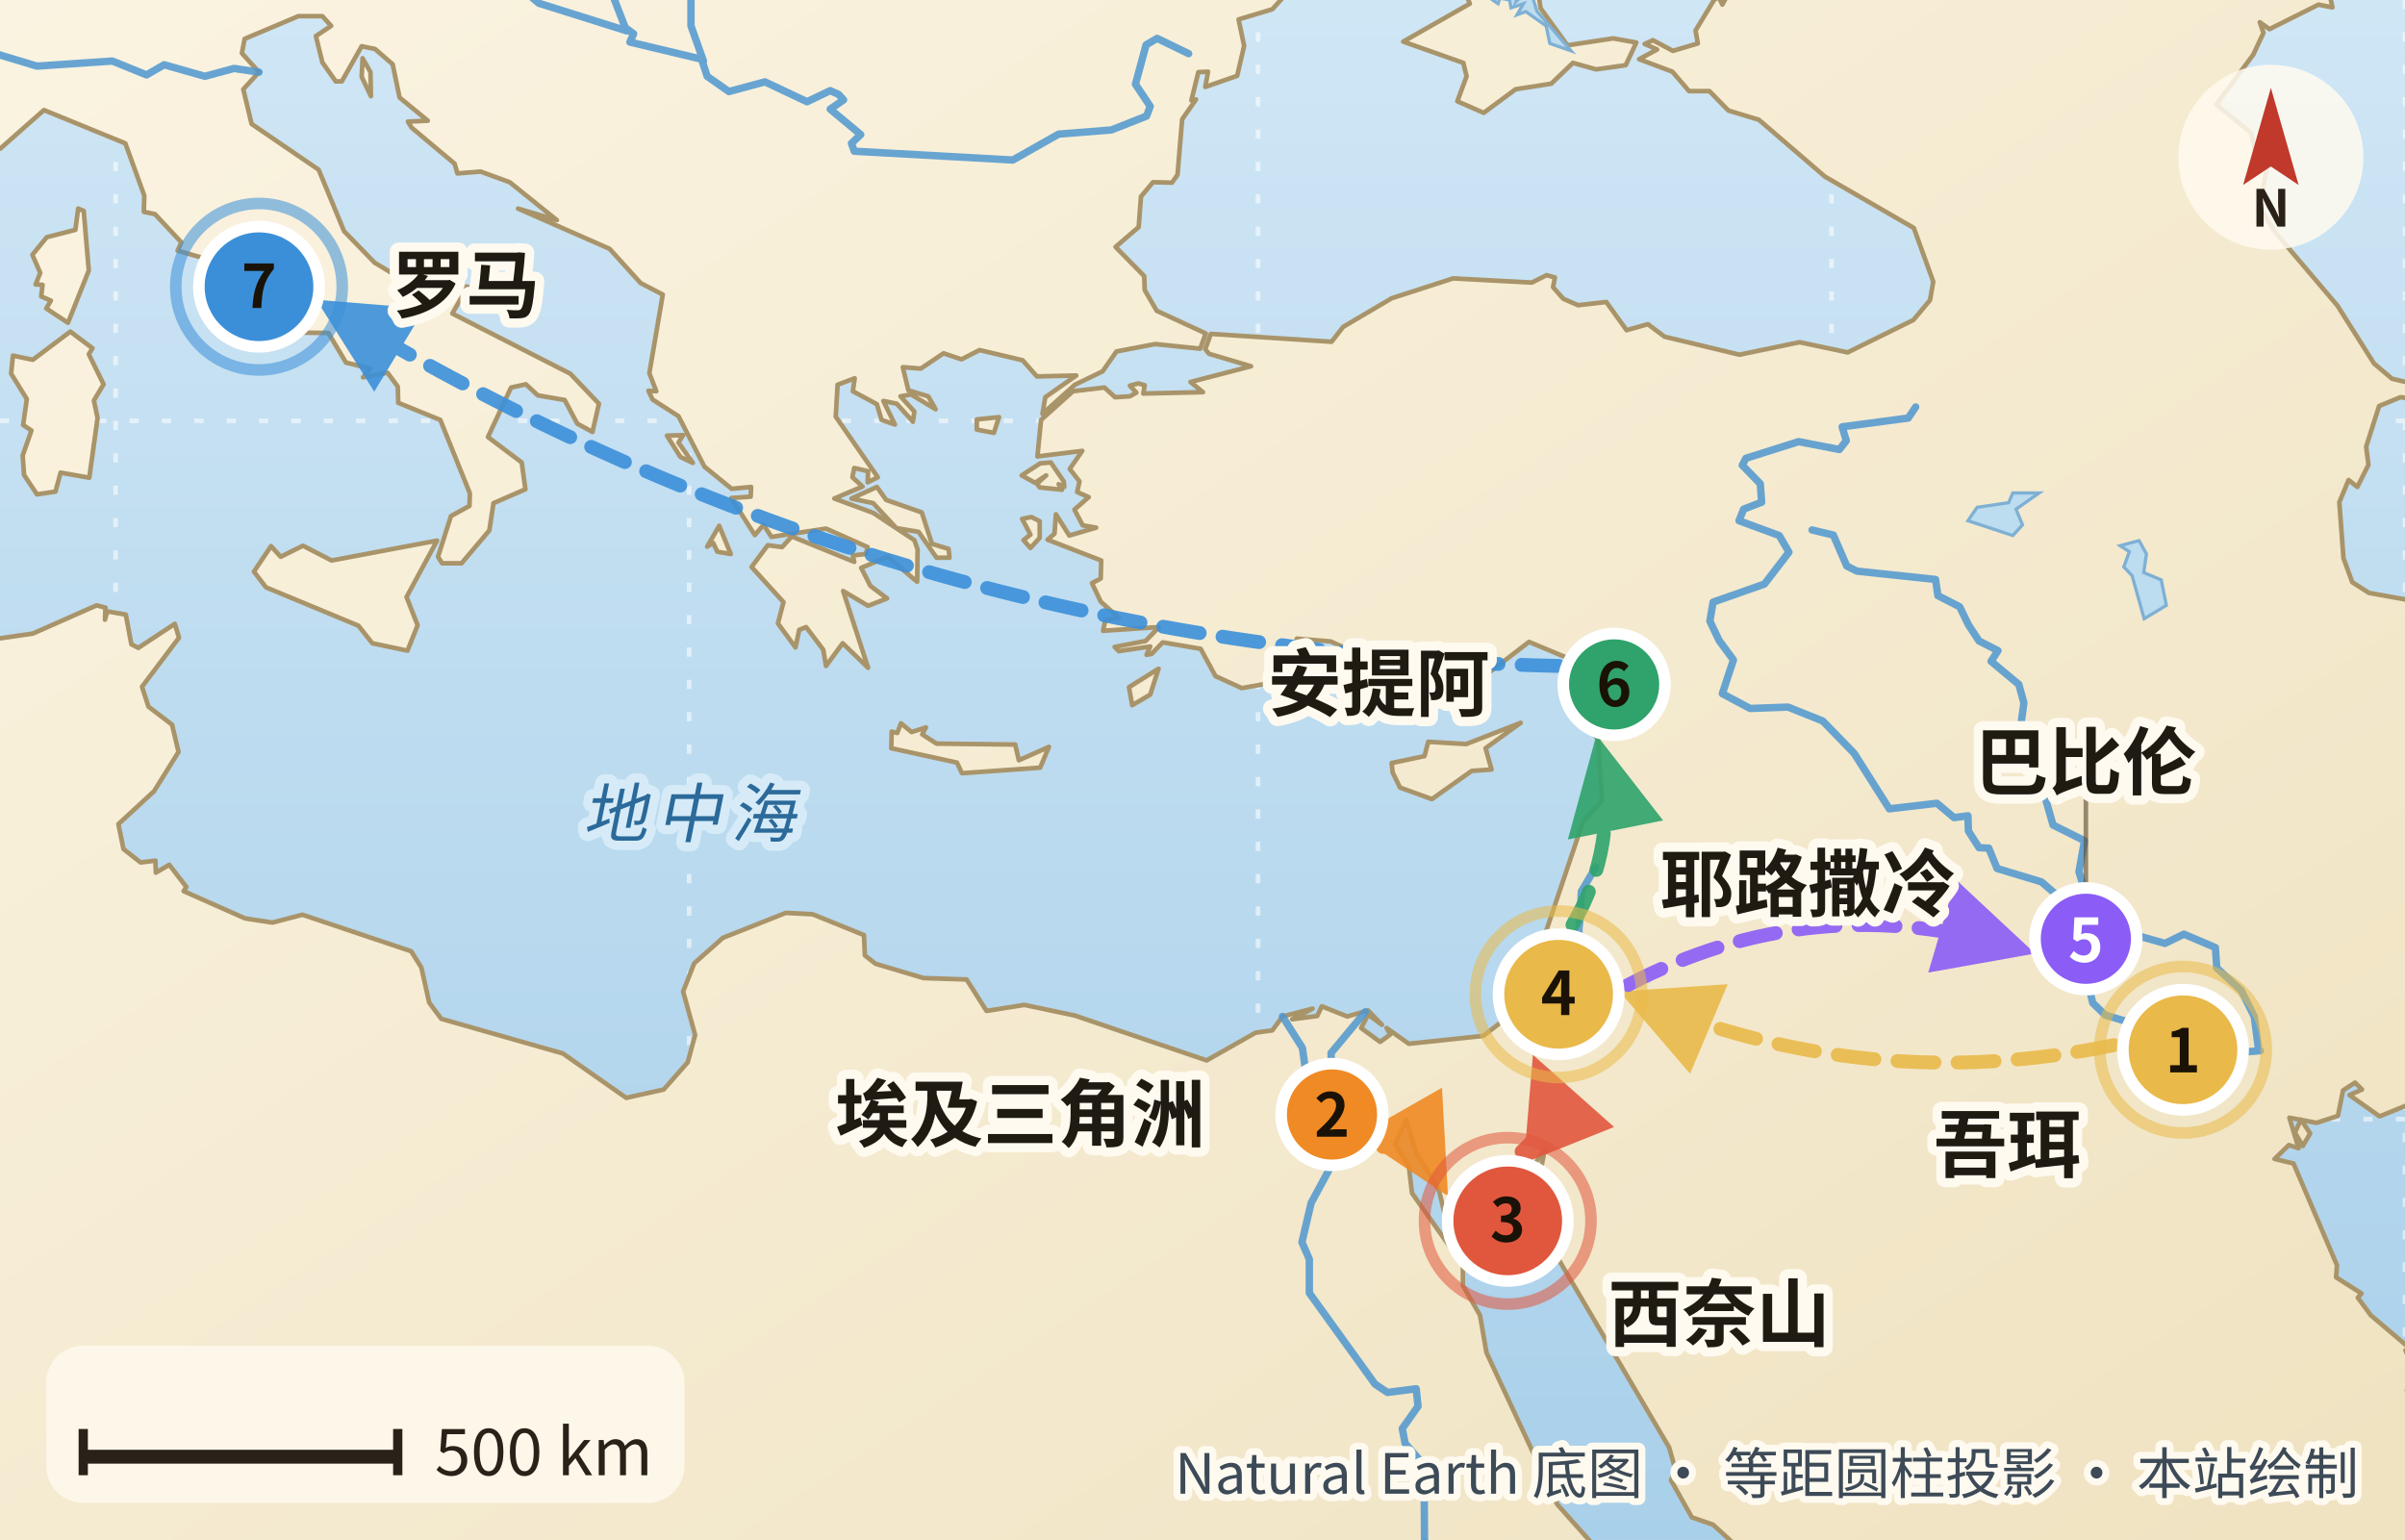
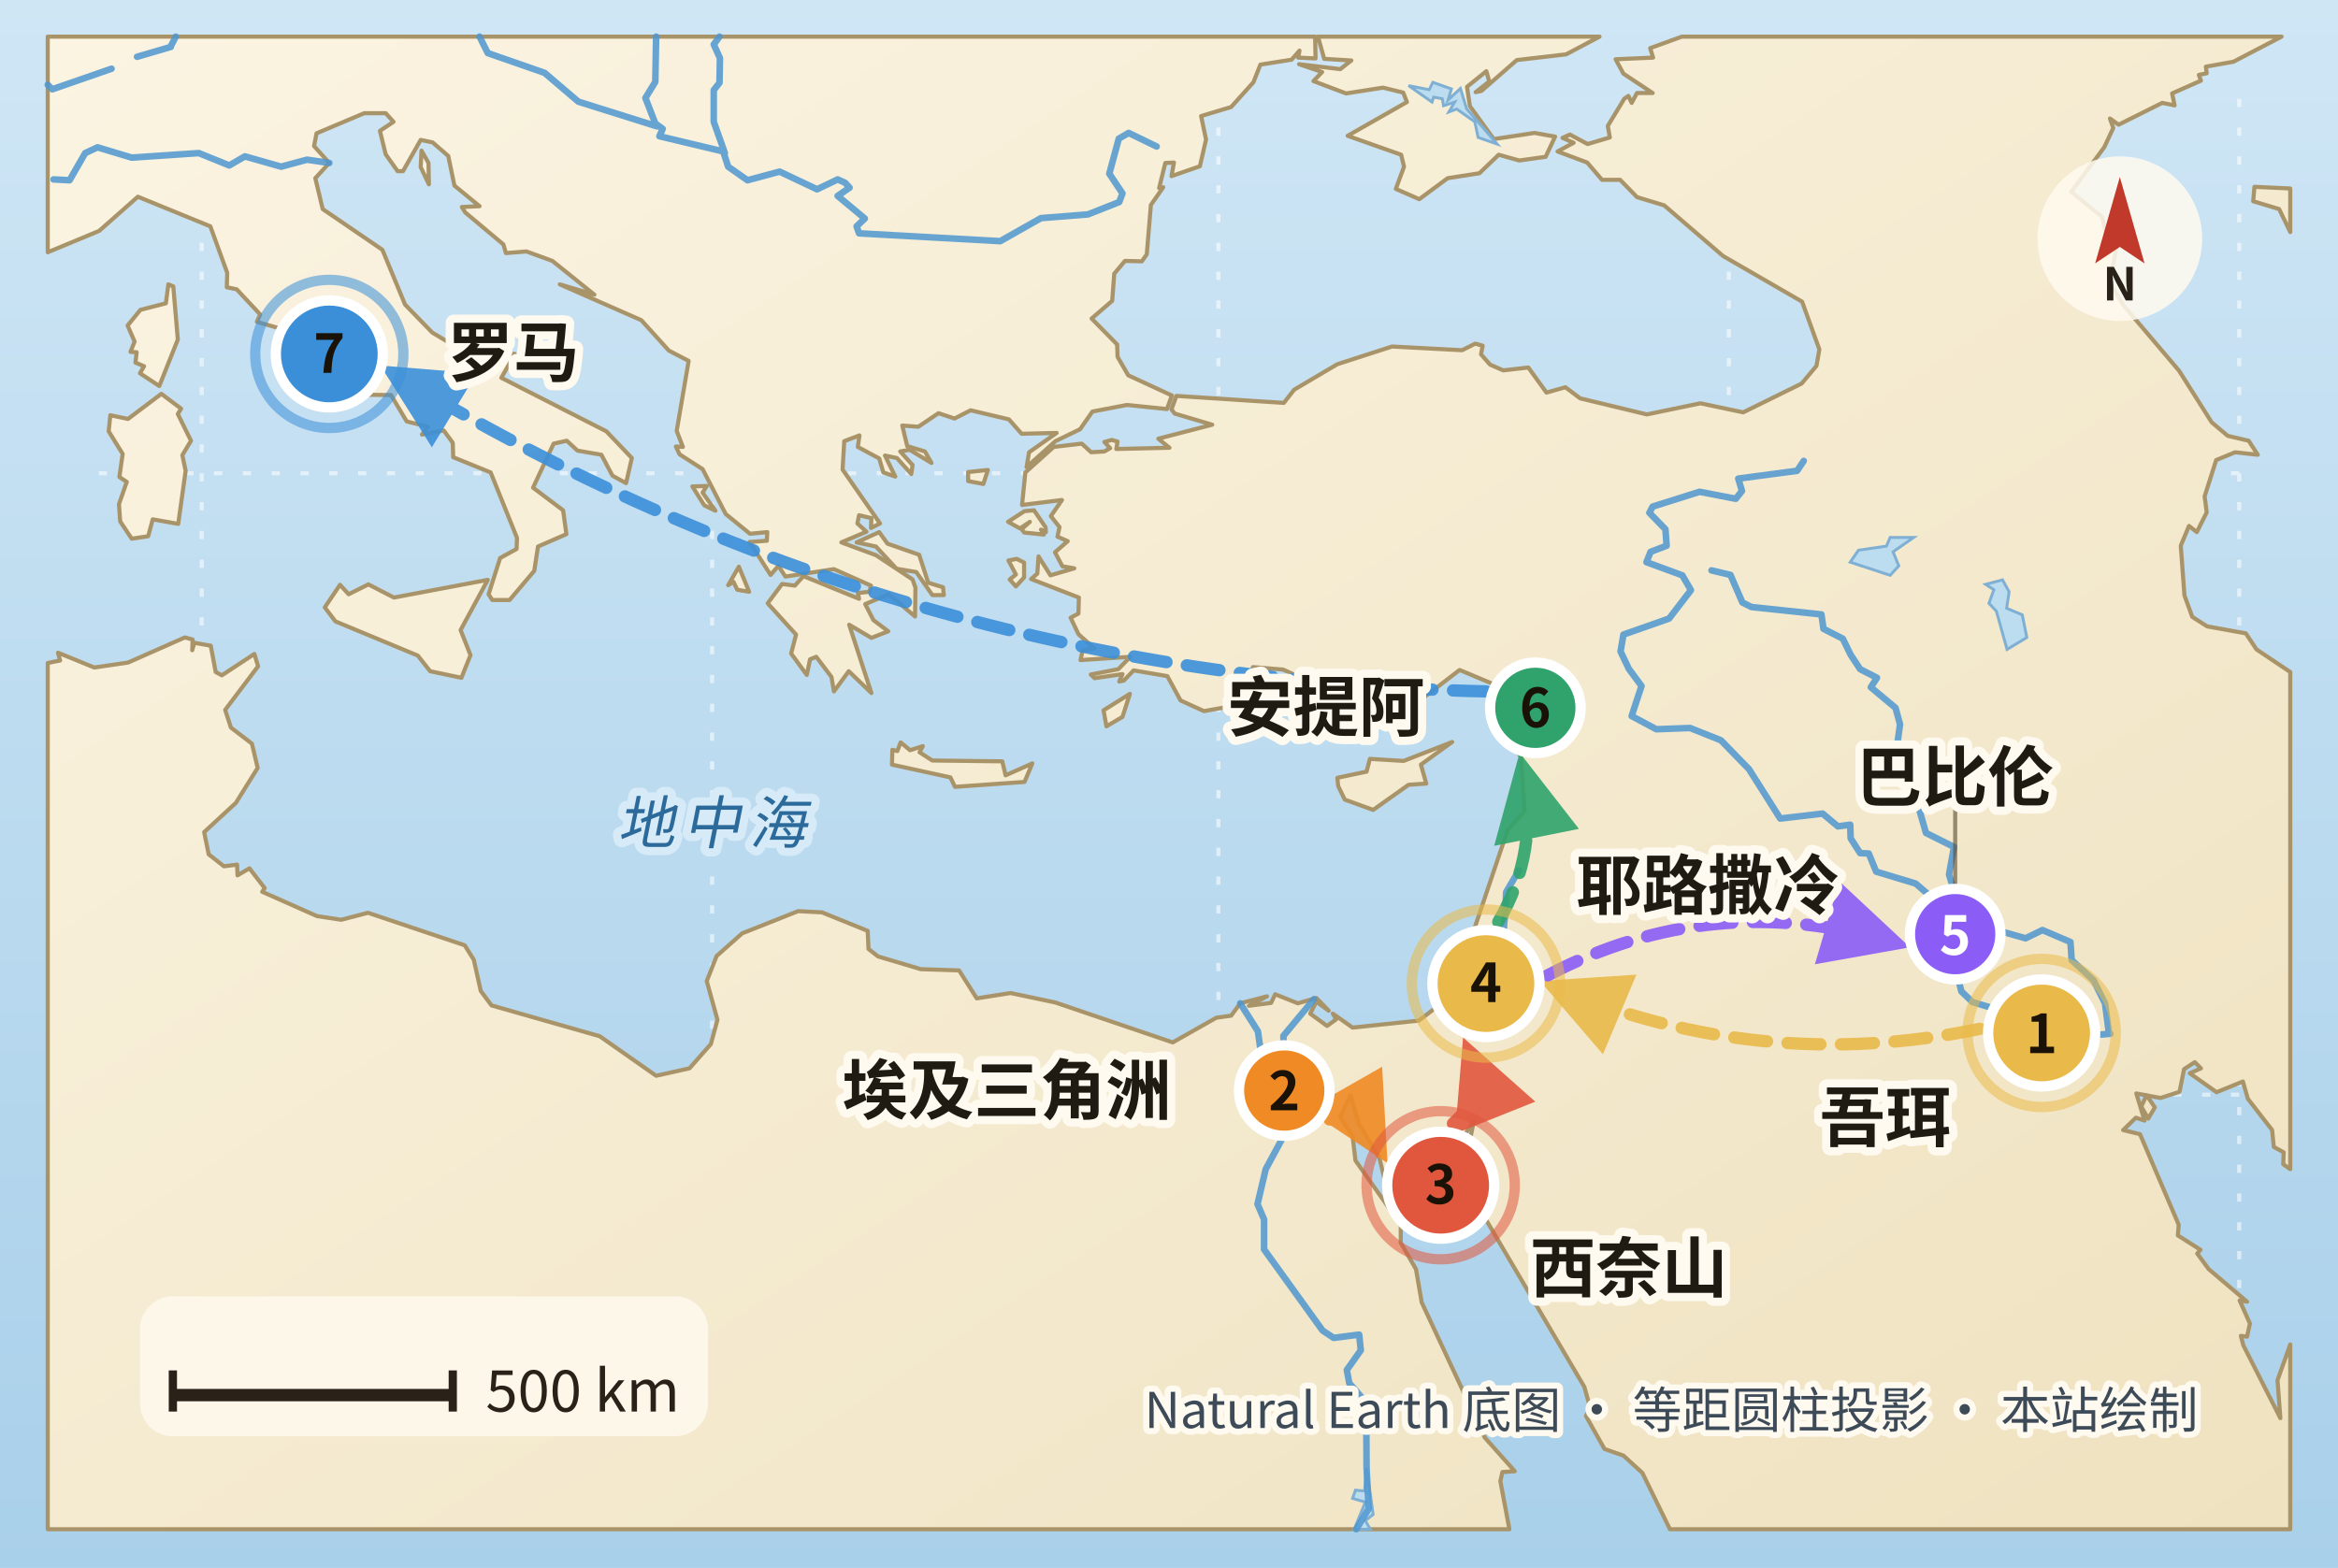
- <svg xmlns="http://www.w3.org/2000/svg" viewBox="0 0 520 333" width="520" height="333" font-family="'Noto Sans CJK SC','PingFang SC','Microsoft YaHei','Source Han Sans SC',sans-serif">
+ <svg xmlns="http://www.w3.org/2000/svg" viewBox="0 0 568 381" width="568" height="381" font-family="'Noto Sans CJK SC','PingFang SC','Microsoft YaHei','Source Han Sans SC',sans-serif">
  <defs>
    <linearGradient id="sea" x1="0" y1="0" x2="0" y2="1">
      <stop offset="0" stop-color="#cfe6f5" />
      <stop offset="1" stop-color="#a9d0ea" />
    </linearGradient>
    <linearGradient id="ld" x1="0" y1="0" x2="1" y2="1">
      <stop offset="0" stop-color="#fbf4e2" />
      <stop offset="1" stop-color="#efe2c0" />
    </linearGradient>
    <marker id="a2fa36b" viewBox="0 0 10 10" refX="8" refY="5" markerWidth="7" markerHeight="7" orient="auto-start-reverse">
      <path d="M0,0L10,5L0,10z" fill="#2fa36b" />
    </marker>
    <marker id="a3b8fd9" viewBox="0 0 10 10" refX="8" refY="5" markerWidth="7" markerHeight="7" orient="auto-start-reverse">
      <path d="M0,0L10,5L0,10z" fill="#3b8fd9" />
    </marker>
    <marker id="a8b5cf6" viewBox="0 0 10 10" refX="8" refY="5" markerWidth="7" markerHeight="7" orient="auto-start-reverse">
      <path d="M0,0L10,5L0,10z" fill="#8b5cf6" />
    </marker>
    <marker id="ae0573e" viewBox="0 0 10 10" refX="8" refY="5" markerWidth="7" markerHeight="7" orient="auto-start-reverse">
      <path d="M0,0L10,5L0,10z" fill="#e0573e" />
    </marker>
    <marker id="ae9b949" viewBox="0 0 10 10" refX="8" refY="5" markerWidth="7" markerHeight="7" orient="auto-start-reverse">
      <path d="M0,0L10,5L0,10z" fill="#e9b949" />
    </marker>
    <marker id="af08a24" viewBox="0 0 10 10" refX="8" refY="5" markerWidth="7" markerHeight="7" orient="auto-start-reverse">
      <path d="M0,0L10,5L0,10z" fill="#f08a24" />
    </marker>
  </defs>
-   <rect width="520" height="333" fill="url(#sea)" />
-   <path d="M25,0V333M149,0V333M272,0V333M396,0V333M520,0V333M0,242H520M0,91H520" stroke="#ffffff" stroke-opacity=".55" stroke-width="1" stroke-dasharray="2 5" fill="none" />
-   <path d="M197.1,158.3 200.2,157.3 199.4,158.8 202.5,160.8 219.5,161.0 220.3,164.4 226.8,161.5 224.9,166.0 208.0,167.2 206.9,164.9 192.7,161.8 192.8,158.2 194.0,158.5 194.8,156.4 197.1,158.3ZM191.6,108.1 199.3,110.8 201.5,117.6 205.1,118.7 205.3,120.6 202.5,120.6 198.6,115.0 193.8,114.2 188.8,108.8 184.1,107.8 189.6,105.3 191.6,108.1ZM321.2,161.8 322.5,166.4 318.2,166.7 309.6,172.8 302.7,170.3 301.1,167.0 300.9,165.0 308.0,163.5 308.8,160.4 317.0,160.9 328.8,156.3 321.2,161.8ZM19.2,76.6 22.4,83.1 20.3,86.6 21.1,90.4 19.3,103.3 13.1,102.2 12.0,106.3 8.0,106.9 5.2,102.7 4.9,98.5 6.8,93.1 5.0,91.9 5.8,86.3 2.4,80.8 2.8,76.9 7.1,77.8 15.2,71.7 20.0,75.3 19.2,76.6ZM18.1,45.6 19.2,58.5 14.7,69.8 10.0,66.7 11.0,65.0 8.9,64.1 9.2,61.6 7.7,61.5 8.7,59.0 7.0,55.1 10.1,51.3 16.3,49.7 16.9,45.1 18.1,45.6ZM94.5,116.9 87.9,129.1 90.3,135.2 88.1,140.7 80.5,139.1 77.5,135.3 57.5,127.0 54.9,123.6 58.6,118.1 60.7,120.4 65.5,118.0 71.7,121.2 94.5,116.9ZM497.9,247.8 496.2,244.9 497.5,242.1 499.5,245.1 497.9,247.8ZM244.8,152.5 244.1,148.6 250.5,144.6 248.7,150.2 244.8,152.5ZM222.8,118.5 221.3,116.8 222.8,115.6 221.0,112.2 223.0,111.8 224.8,112.7 224.8,116.3 222.8,118.5ZM227.2,100.0 230.0,104.1 230.1,105.3 228.9,104.7 229.6,105.9 224.8,105.4 224.2,104.6 226.2,102.8 223.8,104.4 220.9,102.8 224.9,100.2 227.2,100.0ZM216.0,90.2 214.9,93.6 211.2,92.9 211.2,90.7 216.0,90.2ZM80.2,20.8 78.2,16.6 78.4,12.6 80.1,15.6 80.2,20.8ZM155.5,113.7 158.0,119.8 155.1,119.3 154.2,117.4 152.9,118.2 155.5,113.7ZM149.8,100.1 147.1,98.8 144.2,94.2 147.7,94.1 146.7,95.7 149.8,100.1ZM530.7,258.9 530.8,256.0 528.4,254.7 528.0,250.6 522.1,243.0 520.9,238.8 514.5,241.4 508.0,236.8 510.7,235.6 509.2,234.1 506.6,235.8 505.5,241.3 500.9,242.8 495.0,241.7 497.0,248.3 494.9,247.6 491.8,250.6 495.9,251.6 505.3,273.6 505.1,276.2 510.6,279.7 509.8,280.6 512.6,284.4 521.9,292.3 520.1,292.0 522.6,297.6 521.9,300.8 520.4,300.6 521.0,302.9 530.0,320.6 529.3,311.4 532.4,302.7 532.4,347.6 381.7,347.6 375.0,333.9 370.4,329.7 365.8,328.1 361.3,320.1 362.3,318.0 360.9,313.0 336.5,271.5 329.6,271.1 334.0,248.6 331.0,252.9 326.9,271.8 324.6,275.6 318.9,271.3 312.6,263.5 311.1,257.3 306.1,249.1 304.1,242.2 301.6,247.4 304.6,252.1 305.3,258.0 316.3,273.6 316.3,278.0 320.0,284.4 321.4,292.5 336.7,325.3 344.0,333.5 341.0,333.7 340.5,335.9 342.7,347.6 -12.4,347.6 -12.4,137.1 -9.4,136.5 -9.9,134.6 -1.1,138.2 7.1,137.0 20.9,130.9 22.8,131.4 22.7,134.0 23.2,132.2 27.2,132.9 28.4,139.3 29.9,140.1 37.8,134.9 38.7,137.9 30.7,148.5 32.1,152.8 37.2,156.7 38.6,162.6 33.3,171.1 25.6,178.2 26.7,183.6 30.4,186.5 33.6,186.1 33.7,188.7 36.6,187.0 40.3,191.8 39.7,192.7 53.0,198.6 58.9,199.5 65.4,197.8 88.9,205.7 91.1,209.2 92.8,216.8 95.4,220.3 121.7,227.8 135.4,237.4 143.5,235.6 148.7,229.7 150.3,223.8 147.7,214.4 150.1,208.3 156.3,202.8 169.9,197.4 175.7,197.7 186.8,202.2 187.0,206.6 189.3,208.4 199.7,211.5 209.0,211.8 213.3,218.6 221.5,217.3 232.4,219.6 260.9,229.3 271.5,223.3 275.1,222.8 277.3,219.8 283.8,218.1 279.4,220.4 284.8,219.7 285.8,217.6 291.3,219.8 295.8,218.5 298.8,221.6 295.8,219.4 294.3,222.3 298.4,225.3 300.6,223.7 299.8,222.3 304.6,225.7 320.7,224.0 326.7,219.4 330.3,213.2 342.3,177.6 346.4,173.1 345.5,159.9 343.8,157.6 346.1,151.2 344.3,146.5 349.0,141.2 348.9,138.9 347.3,137.4 339.2,142.4 330.6,138.8 318.1,148.4 307.0,150.6 301.8,148.4 297.4,143.1 287.7,138.7 280.4,138.1 277.9,147.1 268.5,148.8 262.8,146.2 259.6,140.3 251.4,138.9 249.0,141.4 247.9,141.6 248.7,139.8 241.9,140.8 241.0,139.9 247.7,138.6 250.6,135.6 238.5,136.4 239.0,134.1 241.9,133.6 238.0,130.1 236.1,126.1 238.0,125.1 238.1,121.2 226.5,116.7 228.0,115.4 228.3,111.2 231.2,115.8 237.0,114.1 234.1,113.6 232.3,110.2 235.4,107.5 232.9,106.4 233.4,104.1 231.3,101.4 234.0,97.5 224.3,98.7 225.1,90.8 232.0,84.6 238.8,83.8 241.1,85.9 244.3,85.7 245.7,84.9 244.3,83.4 246.1,82.9 247.5,83.3 247.2,85.1 260.1,84.8 257.4,82.6 270.5,79.2 261.4,76.5 260.6,75.5 261.8,72.2 287.9,73.9 290.4,70.7 300.9,64.5 314.2,60.2 331.2,61.1 334.4,59.5 336.2,60.0 335.8,62.1 338.0,64.6 341.2,66.0 347.3,65.3 351.7,71.4 356.3,70.1 359.9,72.8 376.1,76.7 389.1,74.0 399.5,76.2 413.7,69.2 417.3,64.9 418.0,60.9 413.8,49.3 394.6,38.2 380.3,25.9 373.7,23.9 369.6,19.7 365.2,19.7 361.6,15.5 354.4,12.8 358.3,10.7 355.6,9.5 357.4,8.7 361.7,11.0 367.1,9.4 366.6,6.6 370.6,-0.0 371.6,-0.7 372.4,1.0 373.7,-1.4 377.5,-1.4 370.4,-6.1 368.5,-9.6 377.6,-10.0 376.9,-12.3 384.6,-15.1 530.3,-15.1 518.6,-9.0 511.9,-7.8 512.1,-6.2 510.2,-5.8 510.7,-4.4 503.7,-1.3 504.3,1.6 501.3,1.0 490.7,6.3 488.6,4.8 489.4,7.1 487.2,11.8 479.2,22.6 486.7,28.7 488.6,37.0 490.9,32.0 488.6,44.8 491.9,50.2 505.4,66.1 513.3,78.6 517.2,81.9 522.3,83.1 524.5,86.5 519.0,85.9 514.4,87.8 511.6,96.6 512.1,100.5 509.7,105.3 507.8,103.8 505.8,108.6 506.7,120.7 508.6,125.9 512.2,128.2 521.6,129.9 524.2,133.8 532.4,139.3 532.4,260.1 530.7,258.9ZM364.6,-15.1 356.5,-10.8 344.5,-9.4 335.9,-1.9 334.5,-1.6 337.8,-4.2 337.1,-6.7 332.4,-2.9 333.1,1.8 338.9,9.8 348.8,8.3 353.8,9.2 351.5,14.1 345.1,15.0 340.1,13.6 335.4,18.1 327.7,19.3 320.8,24.4 315.1,21.9 317.1,16.5 316.4,13.6 303.4,9.0 317.8,0.8 316.9,-1.5 312.0,-2.7 303.0,-1.3 295.1,-4.3 297.2,-6.5 291.6,-8.4 301.6,-7.2 304.3,-9.3 297.7,-9.7 296.2,-15.1 364.6,-15.1ZM295.5,-15.1 295.6,-9.8 291.4,-10.0 291.7,-11.7 289.8,-9.5 282.2,-8.3 280.5,-4.0 275.1,2.0 267.8,4.2 269.0,9.9 267.5,16.4 260.6,18.8 261.2,15.5 259.1,15.6 257.6,21.7 258.6,21.5 255.6,25.8 254.6,37.8 253.4,39.5 249.3,39.4 246.7,42.5 246.2,49.1 241.2,53.4 247.4,59.7 247.5,62.7 250.1,67.2 260.7,72.1 259.5,75.4 249.8,74.4 241.4,76.0 238.4,80.3 232.4,83.2 225.4,89.5 226.0,85.9 232.7,81.2 224.2,81.4 221.1,77.9 211.8,75.7 207.9,77.7 204.0,76.4 199.1,79.7 195.2,79.4 196.4,84.4 200.7,85.7 202.3,88.5 197.0,85.3 194.7,85.7 197.7,89.0 197.4,91.2 193.9,87.3 191.0,86.7 193.5,91.8 190.6,90.8 189.6,87.4 184.4,84.6 184.8,81.8 181.1,83.2 180.7,90.1 189.8,103.2 187.6,104.3 187.7,101.9 184.7,101.2 184.3,103.2 186.5,105.2 180.4,107.8 188.8,110.9 197.7,116.8 198.4,118.8 198.3,125.8 191.9,120.4 186.2,122.8 188.2,126.7 191.8,129.4 187.7,131.0 182.3,127.8 187.7,144.4 182.2,139.1 178.6,144.0 178.0,140.5 174.3,135.6 172.8,136.2 172.0,140.0 168.2,134.8 169.4,130.2 162.5,122.6 166.0,117.9 169.1,118.3 171.2,116.0 184.7,121.5 184.4,120.1 187.2,119.8 187.6,118.3 178.6,114.3 166.8,116.1 165.1,113.5 163.2,115.7 158.1,107.7 162.3,107.4 162.4,105.3 158.2,105.7 152.3,100.9 146.7,90.0 141.1,86.4 140.2,84.5 141.9,84.6 140.4,80.7 143.3,63.7 138.5,61.2 131.8,53.8 112.0,45.1 120.4,47.6 110.2,39.4 103.9,37.1 98.9,37.5 98.3,35.4 89.0,27.6 88.2,26.3 92.5,26.1 86.4,21.1 84.9,13.9 81.1,10.6 78.2,10.0 73.9,17.6 72.6,17.6 69.7,13.5 68.3,7.8 71.6,5.6 69.7,3.5 64.5,3.5 52.9,8.4 52.3,11.5 56.0,15.6 52.6,19.3 54.4,26.8 68.9,36.7 74.4,50.0 81.0,56.8 88.8,61.5 101.1,62.0 97.8,67.8 123.3,80.8 129.5,87.3 128.1,93.4 124.8,91.6 122.1,86.5 116.3,85.5 113.7,83.1 110.5,83.8 105.5,94.5 112.8,100.0 113.6,105.8 106.7,108.8 105.8,114.7 99.8,121.8 95.6,121.8 94.7,120.4 97.5,111.6 101.5,109.4 101.6,106.7 95.2,90.8 86.1,87.1 86.0,83.6 83.8,80.6 78.5,81.6 80.0,79.7 74.8,78.4 71.0,72.0 63.0,71.9 57.3,68.5 45.0,56.1 38.4,54.2 39.2,52.4 33.5,46.3 31.1,45.8 31.2,42.3 27.1,31.0 9.5,23.8 0.1,32.1 -12.4,37.3 -12.4,-15.1 295.5,-15.1ZM532.4,32.4 529.7,26.8 523.4,24.9 523.7,21.4 532.4,21.8 532.4,32.4Z" fill="url(#ld)" stroke="#a9946a" stroke-width="1" stroke-linejoin="round" fill-rule="evenodd" />
-   <path d="M467.3,125.4 468.4,130.9 463.6,133.8 461.0,124.5 459.2,122.6 460.4,119.3 458.4,118.0 462.5,116.9 464.1,119.8 463.5,123.8 467.3,125.4ZM435.2,115.8 425.5,112.6 427.5,109.7 434.3,108.7 435.2,106.6 440.9,106.6 435.9,110.1 437.3,113.5 435.2,115.8ZM339.7,11.0 335.1,9.4 334.3,5.6 329.9,2.5 328.0,3.2 329.4,0.8 326.7,1.7 326.4,-0.0 324.3,-0.4 323.9,0.8 318.2,-3.2 323.2,-2.2 324.1,-4.0 328.6,-2.4 327.8,0.3 330.8,-2.5 332.3,2.4 339.7,11.0ZM305.0,347.6 307.7,341.0 304.6,340.1 305.3,338.1 307.5,338.3 308.0,332.7 309.6,344.0 307.7,345.5 308.9,347.6 305.0,347.6Z" fill="#bcdcf0" stroke="#7fb0d4" stroke-width=".7" />
-   <path d="M378.4,153.2 372.4,150.0 373.7,146.0M380.9,108.6 380.6,104.6M339.5,221.8 341.2,215.1M341.7,198.0 341.4,200.7M308.0,332.7 308.5,342.6 305.5,347.6M378.4,153.2 386.6,152.9 394.1,155.9 400.9,162.9 408.5,174.9M371.7,138.5 374.8,142.7 373.7,146.0M286.8,239.5 285.7,236.9 287.9,232.4 287.8,227.7 295.2,218.8M135.4,-15.1 135.2,-4.1 132.8,-0.2 135.2,6.0 137.0,7.3 136.2,9.1 151.7,12.8 152.9,16.5 157.6,19.8 165.4,17.7 174.5,22.0 179.5,19.6 181.3,20.4 182.4,21.6 179.5,23.6 186.1,29.1 184.1,31.0 184.7,32.7 219.0,34.6 228.9,29.0 240.3,28.1 247.9,25.1 248.7,23.0 245.5,18.2 247.8,9.7 250.2,8.3 257.0,11.6M391.8,114.6 396.4,115.7 399.3,122.4 401.5,123.5 418.5,125.3 419.0,128.8 423.7,131.2 425.6,135.1M92.5,-15.1 94.5,-11.1 108.3,-6.3 116.5,0.7 135.6,6.7M463.8,222.1 476.5,228.2 488.7,227.2M408.5,174.9 418.8,173.7 422.5,176.8 425.5,176.4 425.6,179.7 427.9,183.3 430.0,183.4 431.8,187.8 441.4,190.7 447.2,195.7 452.5,216.9 455.2,219.5 463.9,222.1M380.9,108.6 377.0,110.1 376.0,112.6 384.7,115.8 386.8,119.4 381.5,126.3 370.4,130.2 369.7,134.3 371.7,138.5M414.2,88.0 412.6,90.4 398.3,92.3 399.2,95.3 397.7,97.2 388.9,95.5 377.5,99.1 376.7,100.6 380.6,104.6M339.5,221.8 339.2,223.2M341.4,200.7 341.2,215.1M345.0,187.5 341.9,192.8 341.7,198.0M308.0,332.7 307.9,316.8 303.8,312.1 303.2,308.9 306.6,304.1 306.2,300.3 300.0,301.1 297.3,299.3 283.1,279.6 283.1,272.3 281.5,268.6 283.5,260.1 287.5,252.7 287.7,240.0M-11.0,19.6 -7.1,19.8 -3.3,13.2 -0.3,11.8 8.0,14.3 24.3,13.2 31.7,16.2 35.5,14.0 44.3,16.5 50.6,14.8 56.0,15.6M9.3,-10.2 17.5,-12.6M17.4,-12.6 18.7,-15.1M3.1,-7.3 -11.3,-2.3 -12.4,-3.4M287.7,240.0 283.0,236.5 281.6,226.6 277.3,219.8M425.6,135.1 427.9,138.6 432.0,140.7 430.5,143.0 436.5,148.0 437.6,152.0 436.6,159.2 440.4,166.2 443.9,178.4 450.7,181.8 449.5,188.5 450.6,192.1 462.8,202.5 468.1,204.0 472.2,202.0 479.0,204.9 479.3,209.3 484.6,214.2 487.4,219.8 488.3,226.7M150.8,-3.9 149.4,-2.1 149.4,5.6 152.1,13.2M150.8,-15.1 149.4,-13.2 150.9,-9.9 150.8,-3.9" fill="none" stroke="#4f97cf" stroke-width="1.6" stroke-linejoin="round" stroke-linecap="round" opacity=".85" />
-   <path d="M457,226 Q404,237 354,216" fill="none" stroke="#e9b949" stroke-width="3" stroke-dasharray="8 5" stroke-linecap="round" marker-end="url(#ae9b949)" opacity=".9" />
-   <path d="M299,248 Q307,248 311,255" fill="none" stroke="#f08a24" stroke-width="3" stroke-dasharray="8 5" stroke-linecap="round" marker-end="url(#af08a24)" opacity=".9" />
-   <path d="M329,249 Q337,242 333,232" fill="none" stroke="#e0573e" stroke-width="3" stroke-dasharray="8 5" stroke-linecap="round" marker-end="url(#ae0573e)" opacity=".9" />
-   <path d="M352,213 Q392,192 436,205" fill="none" stroke="#8b5cf6" stroke-width="3" stroke-dasharray="8 5" stroke-linecap="round" marker-end="url(#a8b5cf6)" opacity=".9" />
-   <path d="M340,200 Q350,183 346,163" fill="none" stroke="#2fa36b" stroke-width="3" stroke-dasharray="8 5" stroke-linecap="round" marker-end="url(#a2fa36b)" opacity=".9" />
-   <path d="M337,144 Q194,141 72,67" fill="none" stroke="#3b8fd9" stroke-width="3" stroke-dasharray="8 5" stroke-linecap="round" marker-end="url(#a3b8fd9)" opacity=".9" />
-   <text x="450.0" y="253.3" text-anchor="end" font-size="16" font-weight="800" fill="#1f1a12" paint-order="stroke" stroke="#fffaf0" stroke-width="4" stroke-linejoin="round">吾珥</text>
-   <text x="347.7" y="289.9" text-anchor="start" font-size="16" font-weight="800" fill="#1f1a12" paint-order="stroke" stroke="#fffaf0" stroke-width="4" stroke-linejoin="round">西奈山</text>
-   <text x="358.9" y="196.9" text-anchor="start" font-size="16" font-weight="800" fill="#1f1a12" paint-order="stroke" stroke="#fffaf0" stroke-width="4" stroke-linejoin="round">耶路撒冷</text>
-   <text x="84.7" y="67.4" text-anchor="start" font-size="16" font-weight="800" fill="#1f1a12" paint-order="stroke" stroke="#fffaf0" stroke-width="4" stroke-linejoin="round">罗马</text>
-   <text x="260.6" y="246.7" text-anchor="end" font-size="16" font-weight="600" fill="#1f1a12" paint-order="stroke" stroke="#fffaf0" stroke-width="4" stroke-linejoin="round">埃及三角洲</text>
-   <path d="M451,203L451,166" stroke="#5a4a30" stroke-width="1" opacity=".6" />
-   <text x="450.9" y="170.6" text-anchor="middle" font-size="16" font-weight="600" fill="#1f1a12" paint-order="stroke" stroke="#fffaf0" stroke-width="4" stroke-linejoin="round">巴比伦</text>
-   <text x="322.1" y="153.6" text-anchor="end" font-size="16" font-weight="600" fill="#1f1a12" paint-order="stroke" stroke="#fffaf0" stroke-width="4" stroke-linejoin="round">安提阿</text>
-   <text x="149" y="181" text-anchor="middle" font-size="14" font-style="italic" fill="#2b6a9a" letter-spacing="2" paint-order="stroke" stroke="#d6ebf7" stroke-width="4" stroke-linejoin="round">地中海</text>
-   <circle cx="472" cy="227" r="18" fill="none" stroke="#e9b949" stroke-width="2.5" opacity=".55" />
-   <circle cx="472" cy="227" r="13" fill="#e9b949" stroke="#ffffff" stroke-width="2.5" />
-   <text x="472" y="231.9" text-anchor="middle" font-size="13" font-weight="800" fill="#1a1206">1</text>
-   <circle cx="288" cy="241" r="11" fill="#f08a24" stroke="#ffffff" stroke-width="2.5" />
-   <text x="288" y="245.8" text-anchor="middle" font-size="13" font-weight="800" fill="#1a1206">2</text>
-   <circle cx="326" cy="264" r="18" fill="none" stroke="#e0573e" stroke-width="2.5" opacity=".55" />
-   <circle cx="326" cy="264" r="13" fill="#e0573e" stroke="#ffffff" stroke-width="2.5" />
-   <text x="326" y="268.5" text-anchor="middle" font-size="13" font-weight="800" fill="#1a1206">3</text>
-   <circle cx="337" cy="215" r="18" fill="none" stroke="#e9b949" stroke-width="2.5" opacity=".55" />
-   <circle cx="337" cy="215" r="13" fill="#e9b949" stroke="#ffffff" stroke-width="2.5" />
-   <text x="337" y="219.5" text-anchor="middle" font-size="13" font-weight="800" fill="#1a1206">4</text>
-   <circle cx="451" cy="203" r="11" fill="#8b5cf6" stroke="#ffffff" stroke-width="2.5" />
-   <text x="451" y="208.0" text-anchor="middle" font-size="13" font-weight="800" fill="#ffffff">5</text>
-   <circle cx="349" cy="148" r="11" fill="#2fa36b" stroke="#ffffff" stroke-width="2.5" />
-   <text x="349" y="152.7" text-anchor="middle" font-size="13" font-weight="800" fill="#1a1206">6</text>
-   <circle cx="56" cy="62" r="18" fill="none" stroke="#3b8fd9" stroke-width="2.5" opacity=".55" />
-   <circle cx="56" cy="62" r="13" fill="#3b8fd9" stroke="#ffffff" stroke-width="2.5" />
-   <text x="56" y="66.6" text-anchor="middle" font-size="13" font-weight="800" fill="#1a1206">7</text>
-   <g transform="translate(18,315)">
-     <rect x="-8" y="-24" width="138" height="34" rx="8" fill="#fffaf0" opacity=".8" />
-     <path d="M0,0H68" stroke="#2a2118" stroke-width="3" />
-     <path d="M0,-6V4M68,-6V4" stroke="#2a2118" stroke-width="2" />
-     <text x="76" y="4" font-size="14" fill="#2a2118">500 km</text>
+   <rect width="568" height="381" fill="url(#sea)" />
+   <g transform="translate(24,24)">
+     <path d="M25,0V333M149,0V333M272,0V333M396,0V333M520,0V333M0,242H520M0,91H520" stroke="#ffffff" stroke-opacity=".55" stroke-width="1" stroke-dasharray="2 5" fill="none" />
+     <path d="M197.1,158.3 200.2,157.3 199.4,158.8 202.5,160.8 219.5,161.0 220.3,164.4 226.8,161.5 224.9,166.0 208.0,167.2 206.9,164.9 192.7,161.8 192.8,158.2 194.0,158.5 194.8,156.4 197.1,158.3ZM191.6,108.1 199.3,110.8 201.5,117.6 205.1,118.7 205.3,120.6 202.5,120.6 198.6,115.0 193.8,114.2 188.8,108.8 184.1,107.8 189.6,105.3 191.6,108.1ZM321.2,161.8 322.5,166.4 318.2,166.7 309.6,172.8 302.7,170.3 301.1,167.0 300.9,165.0 308.0,163.5 308.8,160.4 317.0,160.9 328.8,156.3 321.2,161.8ZM19.2,76.6 22.4,83.1 20.3,86.6 21.1,90.4 19.3,103.3 13.1,102.2 12.0,106.3 8.0,106.9 5.2,102.7 4.9,98.5 6.8,93.1 5.0,91.9 5.8,86.3 2.4,80.8 2.8,76.9 7.1,77.8 15.2,71.7 20.0,75.3 19.2,76.6ZM18.1,45.6 19.2,58.5 14.7,69.8 10.0,66.7 11.0,65.0 8.9,64.1 9.2,61.6 7.7,61.5 8.7,59.0 7.0,55.1 10.1,51.3 16.3,49.7 16.9,45.1 18.1,45.6ZM94.5,116.9 87.9,129.1 90.3,135.2 88.1,140.7 80.5,139.1 77.5,135.3 57.5,127.0 54.9,123.6 58.6,118.1 60.7,120.4 65.5,118.0 71.7,121.2 94.5,116.9ZM497.9,247.8 496.2,244.9 497.5,242.1 499.5,245.1 497.9,247.8ZM244.8,152.5 244.1,148.6 250.5,144.6 248.7,150.2 244.8,152.5ZM222.8,118.5 221.3,116.8 222.8,115.6 221.0,112.2 223.0,111.8 224.8,112.7 224.8,116.3 222.8,118.5ZM227.2,100.0 230.0,104.1 230.1,105.3 228.9,104.7 229.6,105.9 224.8,105.4 224.2,104.6 226.2,102.8 223.8,104.4 220.9,102.8 224.9,100.2 227.2,100.0ZM216.0,90.2 214.9,93.6 211.2,92.9 211.2,90.7 216.0,90.2ZM80.2,20.8 78.2,16.6 78.4,12.6 80.1,15.6 80.2,20.8ZM155.5,113.7 158.0,119.8 155.1,119.3 154.2,117.4 152.9,118.2 155.5,113.7ZM149.8,100.1 147.1,98.8 144.2,94.2 147.7,94.1 146.7,95.7 149.8,100.1ZM530.7,258.9 530.8,256.0 528.4,254.7 528.0,250.6 522.1,243.0 520.9,238.8 514.5,241.4 508.0,236.8 510.7,235.6 509.2,234.1 506.6,235.8 505.5,241.3 500.9,242.8 495.0,241.7 497.0,248.3 494.9,247.6 491.8,250.6 495.9,251.6 505.3,273.6 505.1,276.2 510.6,279.7 509.8,280.6 512.6,284.4 521.9,292.3 520.1,292.0 522.6,297.6 521.9,300.8 520.4,300.6 521.0,302.9 530.0,320.6 529.3,311.4 532.4,302.7 532.4,347.6 381.7,347.6 375.0,333.9 370.4,329.7 365.8,328.1 361.3,320.1 362.3,318.0 360.9,313.0 336.5,271.5 329.6,271.1 334.0,248.6 331.0,252.9 326.9,271.8 324.6,275.6 318.9,271.3 312.6,263.5 311.1,257.3 306.1,249.1 304.1,242.2 301.6,247.4 304.6,252.1 305.3,258.0 316.3,273.6 316.3,278.0 320.0,284.4 321.4,292.5 336.7,325.3 344.0,333.5 341.0,333.7 340.5,335.9 342.7,347.6 -12.4,347.6 -12.4,137.1 -9.4,136.5 -9.9,134.6 -1.1,138.2 7.1,137.0 20.9,130.9 22.8,131.4 22.7,134.0 23.2,132.2 27.2,132.9 28.4,139.3 29.9,140.1 37.8,134.9 38.7,137.9 30.7,148.5 32.1,152.8 37.2,156.7 38.6,162.6 33.3,171.1 25.6,178.2 26.7,183.6 30.4,186.5 33.6,186.1 33.7,188.7 36.6,187.0 40.3,191.8 39.7,192.7 53.0,198.6 58.9,199.5 65.4,197.8 88.9,205.7 91.1,209.2 92.8,216.8 95.4,220.3 121.7,227.8 135.4,237.4 143.5,235.6 148.7,229.7 150.3,223.8 147.7,214.4 150.1,208.3 156.3,202.8 169.9,197.4 175.7,197.7 186.8,202.2 187.0,206.6 189.3,208.4 199.7,211.5 209.0,211.8 213.3,218.6 221.5,217.3 232.4,219.6 260.9,229.3 271.5,223.3 275.1,222.8 277.3,219.8 283.8,218.1 279.4,220.4 284.8,219.7 285.8,217.6 291.3,219.8 295.8,218.5 298.8,221.6 295.8,219.4 294.3,222.3 298.4,225.3 300.6,223.7 299.8,222.3 304.6,225.7 320.7,224.0 326.7,219.4 330.3,213.2 342.3,177.6 346.4,173.1 345.5,159.9 343.8,157.6 346.1,151.2 344.3,146.5 349.0,141.2 348.9,138.9 347.3,137.4 339.2,142.4 330.6,138.8 318.1,148.4 307.0,150.6 301.8,148.4 297.4,143.1 287.7,138.7 280.4,138.1 277.9,147.1 268.5,148.8 262.8,146.2 259.6,140.3 251.4,138.9 249.0,141.4 247.9,141.6 248.7,139.8 241.9,140.8 241.0,139.9 247.7,138.6 250.6,135.6 238.5,136.4 239.0,134.1 241.9,133.6 238.0,130.1 236.1,126.1 238.0,125.1 238.1,121.2 226.5,116.7 228.0,115.4 228.3,111.2 231.2,115.8 237.0,114.1 234.1,113.6 232.3,110.2 235.4,107.5 232.9,106.4 233.4,104.1 231.3,101.4 234.0,97.5 224.3,98.7 225.1,90.8 232.0,84.6 238.8,83.8 241.1,85.9 244.3,85.7 245.7,84.9 244.3,83.4 246.1,82.9 247.5,83.3 247.2,85.1 260.1,84.8 257.4,82.6 270.5,79.2 261.4,76.5 260.6,75.5 261.8,72.2 287.9,73.9 290.4,70.7 300.9,64.5 314.2,60.2 331.2,61.1 334.4,59.5 336.2,60.0 335.8,62.1 338.0,64.6 341.2,66.0 347.3,65.3 351.7,71.4 356.3,70.1 359.9,72.8 376.1,76.7 389.1,74.0 399.5,76.2 413.7,69.2 417.3,64.9 418.0,60.9 413.8,49.3 394.6,38.2 380.3,25.9 373.7,23.9 369.6,19.7 365.2,19.7 361.6,15.5 354.4,12.8 358.3,10.7 355.6,9.5 357.4,8.7 361.7,11.0 367.1,9.4 366.6,6.6 370.6,-0.0 371.6,-0.7 372.4,1.0 373.7,-1.4 377.5,-1.4 370.4,-6.1 368.5,-9.6 377.6,-10.0 376.9,-12.3 384.6,-15.1 530.3,-15.1 518.6,-9.0 511.9,-7.8 512.1,-6.2 510.2,-5.8 510.7,-4.4 503.7,-1.3 504.3,1.6 501.3,1.0 490.7,6.3 488.6,4.8 489.4,7.1 487.2,11.8 479.2,22.6 486.7,28.7 488.6,37.0 490.9,32.0 488.6,44.8 491.9,50.2 505.4,66.1 513.3,78.6 517.2,81.9 522.3,83.1 524.5,86.5 519.0,85.9 514.4,87.8 511.6,96.6 512.1,100.5 509.7,105.3 507.8,103.8 505.8,108.6 506.7,120.7 508.6,125.9 512.2,128.2 521.6,129.9 524.2,133.8 532.4,139.3 532.4,260.1 530.7,258.9ZM364.6,-15.1 356.5,-10.8 344.5,-9.4 335.9,-1.9 334.5,-1.6 337.8,-4.2 337.1,-6.7 332.4,-2.9 333.1,1.8 338.9,9.8 348.8,8.3 353.8,9.2 351.5,14.1 345.1,15.0 340.1,13.6 335.4,18.1 327.7,19.3 320.8,24.4 315.1,21.9 317.1,16.5 316.4,13.6 303.4,9.0 317.8,0.8 316.9,-1.5 312.0,-2.7 303.0,-1.3 295.1,-4.3 297.2,-6.5 291.6,-8.4 301.6,-7.2 304.3,-9.3 297.7,-9.7 296.2,-15.1 364.6,-15.1ZM295.5,-15.1 295.6,-9.8 291.4,-10.0 291.7,-11.7 289.8,-9.5 282.2,-8.3 280.5,-4.0 275.1,2.0 267.8,4.2 269.0,9.9 267.5,16.4 260.6,18.8 261.2,15.5 259.1,15.6 257.6,21.7 258.6,21.5 255.6,25.8 254.6,37.8 253.4,39.5 249.3,39.4 246.7,42.5 246.2,49.1 241.2,53.4 247.4,59.7 247.5,62.7 250.1,67.2 260.7,72.1 259.5,75.4 249.8,74.4 241.4,76.0 238.4,80.3 232.4,83.2 225.4,89.5 226.0,85.9 232.7,81.2 224.2,81.4 221.1,77.9 211.8,75.7 207.9,77.7 204.0,76.4 199.1,79.7 195.2,79.4 196.4,84.4 200.7,85.7 202.3,88.5 197.0,85.3 194.7,85.7 197.7,89.0 197.4,91.2 193.9,87.3 191.0,86.7 193.5,91.8 190.6,90.8 189.6,87.4 184.4,84.6 184.8,81.8 181.1,83.2 180.7,90.1 189.8,103.2 187.6,104.3 187.7,101.9 184.7,101.2 184.3,103.2 186.5,105.2 180.4,107.8 188.8,110.9 197.7,116.8 198.4,118.8 198.3,125.8 191.9,120.4 186.2,122.8 188.2,126.7 191.8,129.4 187.7,131.0 182.3,127.8 187.7,144.4 182.2,139.1 178.6,144.0 178.0,140.5 174.3,135.6 172.8,136.2 172.0,140.0 168.2,134.8 169.4,130.2 162.5,122.6 166.0,117.9 169.1,118.3 171.2,116.0 184.7,121.5 184.4,120.1 187.2,119.8 187.6,118.3 178.6,114.3 166.8,116.1 165.1,113.5 163.2,115.7 158.1,107.7 162.3,107.4 162.4,105.3 158.2,105.7 152.3,100.9 146.7,90.0 141.1,86.4 140.2,84.5 141.9,84.6 140.4,80.7 143.3,63.7 138.5,61.2 131.8,53.8 112.0,45.1 120.4,47.6 110.2,39.4 103.9,37.1 98.9,37.5 98.3,35.4 89.0,27.6 88.2,26.3 92.5,26.1 86.4,21.1 84.9,13.9 81.1,10.6 78.2,10.0 73.9,17.6 72.6,17.6 69.7,13.5 68.3,7.8 71.6,5.6 69.7,3.5 64.5,3.5 52.9,8.4 52.3,11.5 56.0,15.6 52.6,19.3 54.4,26.8 68.9,36.7 74.4,50.0 81.0,56.8 88.8,61.5 101.1,62.0 97.8,67.8 123.3,80.8 129.5,87.3 128.1,93.4 124.8,91.6 122.1,86.5 116.3,85.5 113.7,83.1 110.5,83.8 105.5,94.5 112.8,100.0 113.6,105.8 106.7,108.8 105.8,114.7 99.8,121.8 95.6,121.8 94.7,120.4 97.5,111.6 101.5,109.4 101.6,106.7 95.2,90.8 86.1,87.1 86.0,83.6 83.8,80.6 78.5,81.6 80.0,79.7 74.8,78.4 71.0,72.0 63.0,71.9 57.3,68.5 45.0,56.1 38.4,54.2 39.2,52.4 33.5,46.3 31.1,45.8 31.2,42.3 27.1,31.0 9.5,23.8 0.1,32.1 -12.4,37.3 -12.4,-15.1 295.5,-15.1ZM532.4,32.4 529.7,26.8 523.4,24.9 523.7,21.4 532.4,21.8 532.4,32.4Z" fill="url(#ld)" stroke="#a9946a" stroke-width="1" stroke-linejoin="round" fill-rule="evenodd" />
+     <path d="M467.3,125.4 468.4,130.9 463.6,133.8 461.0,124.5 459.2,122.6 460.4,119.3 458.4,118.0 462.5,116.9 464.1,119.8 463.5,123.8 467.3,125.4ZM435.2,115.8 425.5,112.6 427.5,109.7 434.3,108.7 435.2,106.6 440.9,106.6 435.9,110.1 437.3,113.5 435.2,115.8ZM339.7,11.0 335.1,9.4 334.3,5.6 329.9,2.5 328.0,3.2 329.4,0.8 326.7,1.7 326.4,-0.0 324.3,-0.4 323.9,0.8 318.2,-3.2 323.2,-2.2 324.1,-4.0 328.6,-2.4 327.8,0.3 330.8,-2.5 332.3,2.4 339.7,11.0ZM305.0,347.6 307.7,341.0 304.6,340.1 305.3,338.1 307.5,338.3 308.0,332.7 309.6,344.0 307.7,345.5 308.9,347.6 305.0,347.6Z" fill="#bcdcf0" stroke="#7fb0d4" stroke-width=".7" />
+     <path d="M378.4,153.2 372.4,150.0 373.7,146.0M380.9,108.6 380.6,104.6M339.5,221.8 341.2,215.1M341.7,198.0 341.4,200.7M308.0,332.7 308.5,342.6 305.5,347.6M378.4,153.2 386.6,152.9 394.1,155.9 400.9,162.9 408.5,174.9M371.7,138.5 374.8,142.7 373.7,146.0M286.8,239.5 285.7,236.9 287.9,232.4 287.8,227.7 295.2,218.8M135.4,-15.1 135.2,-4.1 132.8,-0.2 135.2,6.0 137.0,7.3 136.2,9.1 151.7,12.8 152.9,16.5 157.6,19.8 165.4,17.7 174.5,22.0 179.5,19.6 181.3,20.4 182.4,21.6 179.5,23.6 186.1,29.1 184.1,31.0 184.7,32.7 219.0,34.6 228.9,29.0 240.3,28.1 247.9,25.1 248.7,23.0 245.5,18.2 247.8,9.7 250.2,8.3 257.0,11.6M391.8,114.6 396.4,115.7 399.3,122.4 401.5,123.5 418.5,125.3 419.0,128.8 423.7,131.2 425.6,135.1M92.5,-15.1 94.5,-11.1 108.3,-6.3 116.5,0.7 135.6,6.7M463.8,222.1 476.5,228.2 488.7,227.2M408.5,174.9 418.8,173.7 422.5,176.8 425.5,176.4 425.6,179.7 427.9,183.3 430.0,183.4 431.8,187.8 441.4,190.7 447.2,195.7 452.5,216.9 455.2,219.5 463.9,222.1M380.9,108.6 377.0,110.1 376.0,112.6 384.7,115.8 386.8,119.4 381.5,126.3 370.4,130.2 369.7,134.3 371.7,138.5M414.2,88.0 412.6,90.4 398.3,92.3 399.2,95.3 397.7,97.2 388.9,95.5 377.5,99.1 376.7,100.6 380.6,104.6M339.5,221.8 339.2,223.2M341.4,200.7 341.2,215.1M345.0,187.5 341.9,192.8 341.7,198.0M308.0,332.7 307.9,316.8 303.8,312.1 303.2,308.9 306.6,304.1 306.2,300.3 300.0,301.1 297.3,299.3 283.1,279.6 283.1,272.3 281.5,268.6 283.5,260.1 287.5,252.7 287.7,240.0M-11.0,19.6 -7.1,19.8 -3.3,13.2 -0.3,11.8 8.0,14.3 24.3,13.2 31.7,16.2 35.5,14.0 44.3,16.5 50.6,14.8 56.0,15.6M9.3,-10.2 17.5,-12.6M17.4,-12.6 18.7,-15.1M3.1,-7.3 -11.3,-2.3 -12.4,-3.4M287.7,240.0 283.0,236.5 281.6,226.6 277.3,219.8M425.6,135.1 427.9,138.6 432.0,140.7 430.5,143.0 436.5,148.0 437.6,152.0 436.6,159.2 440.4,166.2 443.9,178.4 450.7,181.8 449.5,188.5 450.6,192.1 462.8,202.5 468.1,204.0 472.2,202.0 479.0,204.9 479.3,209.3 484.6,214.2 487.4,219.8 488.3,226.7M150.8,-3.9 149.4,-2.1 149.4,5.6 152.1,13.2M150.8,-15.1 149.4,-13.2 150.9,-9.9 150.8,-3.9" fill="none" stroke="#4f97cf" stroke-width="1.6" stroke-linejoin="round" stroke-linecap="round" opacity=".85" />
+     <path d="M457,226 Q404,237 354,216" fill="none" stroke="#e9b949" stroke-width="3" stroke-dasharray="8 5" stroke-linecap="round" marker-end="url(#ae9b949)" opacity=".9" />
+     <path d="M299,248 Q307,248 311,255" fill="none" stroke="#f08a24" stroke-width="3" stroke-dasharray="8 5" stroke-linecap="round" marker-end="url(#af08a24)" opacity=".9" />
+     <path d="M329,249 Q337,242 333,232" fill="none" stroke="#e0573e" stroke-width="3" stroke-dasharray="8 5" stroke-linecap="round" marker-end="url(#ae0573e)" opacity=".9" />
+     <path d="M352,213 Q392,192 436,205" fill="none" stroke="#8b5cf6" stroke-width="3" stroke-dasharray="8 5" stroke-linecap="round" marker-end="url(#a8b5cf6)" opacity=".9" />
+     <path d="M340,200 Q350,183 346,163" fill="none" stroke="#2fa36b" stroke-width="3" stroke-dasharray="8 5" stroke-linecap="round" marker-end="url(#a2fa36b)" opacity=".9" />
+     <path d="M337,144 Q194,141 72,67" fill="none" stroke="#3b8fd9" stroke-width="3" stroke-dasharray="8 5" stroke-linecap="round" marker-end="url(#a3b8fd9)" opacity=".9" />
+     <text x="450.0" y="253.3" text-anchor="end" font-size="16" font-weight="800" fill="#1f1a12" paint-order="stroke" stroke="#fffaf0" stroke-width="4" stroke-linejoin="round">吾珥</text>
+     <text x="347.7" y="289.9" text-anchor="start" font-size="16" font-weight="800" fill="#1f1a12" paint-order="stroke" stroke="#fffaf0" stroke-width="4" stroke-linejoin="round">西奈山</text>
+     <text x="358.9" y="196.9" text-anchor="start" font-size="16" font-weight="800" fill="#1f1a12" paint-order="stroke" stroke="#fffaf0" stroke-width="4" stroke-linejoin="round">耶路撒冷</text>
+     <text x="84.7" y="67.4" text-anchor="start" font-size="16" font-weight="800" fill="#1f1a12" paint-order="stroke" stroke="#fffaf0" stroke-width="4" stroke-linejoin="round">罗马</text>
+     <text x="260.6" y="246.7" text-anchor="end" font-size="16" font-weight="600" fill="#1f1a12" paint-order="stroke" stroke="#fffaf0" stroke-width="4" stroke-linejoin="round">埃及三角洲</text>
+     <path d="M451,203L451,166" stroke="#5a4a30" stroke-width="1" opacity=".6" />
+     <text x="450.9" y="170.6" text-anchor="middle" font-size="16" font-weight="600" fill="#1f1a12" paint-order="stroke" stroke="#fffaf0" stroke-width="4" stroke-linejoin="round">巴比伦</text>
+     <text x="322.1" y="153.6" text-anchor="end" font-size="16" font-weight="600" fill="#1f1a12" paint-order="stroke" stroke="#fffaf0" stroke-width="4" stroke-linejoin="round">安提阿</text>
+     <text x="149" y="181" text-anchor="middle" font-size="14" font-style="italic" fill="#2b6a9a" letter-spacing="2" paint-order="stroke" stroke="#d6ebf7" stroke-width="4" stroke-linejoin="round">地中海</text>
+     <circle cx="472" cy="227" r="18" fill="none" stroke="#e9b949" stroke-width="2.5" opacity=".55" />
+     <circle cx="472" cy="227" r="13" fill="#e9b949" stroke="#ffffff" stroke-width="2.5" />
+     <text x="472" y="231.9" text-anchor="middle" font-size="13" font-weight="800" fill="#1a1206">1</text>
+     <circle cx="288" cy="241" r="11" fill="#f08a24" stroke="#ffffff" stroke-width="2.5" />
+     <text x="288" y="245.8" text-anchor="middle" font-size="13" font-weight="800" fill="#1a1206">2</text>
+     <circle cx="326" cy="264" r="18" fill="none" stroke="#e0573e" stroke-width="2.5" opacity=".55" />
+     <circle cx="326" cy="264" r="13" fill="#e0573e" stroke="#ffffff" stroke-width="2.5" />
+     <text x="326" y="268.5" text-anchor="middle" font-size="13" font-weight="800" fill="#1a1206">3</text>
+     <circle cx="337" cy="215" r="18" fill="none" stroke="#e9b949" stroke-width="2.5" opacity=".55" />
+     <circle cx="337" cy="215" r="13" fill="#e9b949" stroke="#ffffff" stroke-width="2.5" />
+     <text x="337" y="219.5" text-anchor="middle" font-size="13" font-weight="800" fill="#1a1206">4</text>
+     <circle cx="451" cy="203" r="11" fill="#8b5cf6" stroke="#ffffff" stroke-width="2.5" />
+     <text x="451" y="208.0" text-anchor="middle" font-size="13" font-weight="800" fill="#ffffff">5</text>
+     <circle cx="349" cy="148" r="11" fill="#2fa36b" stroke="#ffffff" stroke-width="2.5" />
+     <text x="349" y="152.7" text-anchor="middle" font-size="13" font-weight="800" fill="#1a1206">6</text>
+     <circle cx="56" cy="62" r="18" fill="none" stroke="#3b8fd9" stroke-width="2.5" opacity=".55" />
+     <circle cx="56" cy="62" r="13" fill="#3b8fd9" stroke="#ffffff" stroke-width="2.5" />
+     <text x="56" y="66.6" text-anchor="middle" font-size="13" font-weight="800" fill="#1a1206">7</text>
+     <g transform="translate(18,315)">
+       <rect x="-8" y="-24" width="138" height="34" rx="8" fill="#fffaf0" opacity=".8" />
+       <path d="M0,0H68" stroke="#2a2118" stroke-width="3" />
+       <path d="M0,-6V4M68,-6V4" stroke="#2a2118" stroke-width="2" />
+       <text x="76" y="4" font-size="14" fill="#2a2118">500 km</text>
+     </g>
+     <g transform="translate(491,34)">
+       <circle r="20" fill="#fffaf0" opacity=".85" />
+       <path d="M0,-15L6,6L0,2L-6,6z" fill="#c0392b" />
+       <text y="15" text-anchor="middle" font-size="11" font-weight="800" fill="#2a2118">N</text>
+     </g>
+     <text x="510" y="323" text-anchor="end" font-size="12" fill="#3d4a57" paint-order="stroke" stroke="#fffaf0" stroke-width="3" stroke-linejoin="round">Natural Earth 底图 · 等距圆柱投影 · 本站绘制</text>
  </g>
-   <g transform="translate(491,34)">
-     <circle r="20" fill="#fffaf0" opacity=".85" />
-     <path d="M0,-15L6,6L0,2L-6,6z" fill="#c0392b" />
-     <text y="15" text-anchor="middle" font-size="11" font-weight="800" fill="#2a2118">N</text>
-   </g>
-   <text x="510" y="323" text-anchor="end" font-size="12" fill="#3d4a57" paint-order="stroke" stroke="#fffaf0" stroke-width="3" stroke-linejoin="round">Natural Earth 底图 · 等距圆柱投影 · 本站绘制</text>
</svg>
